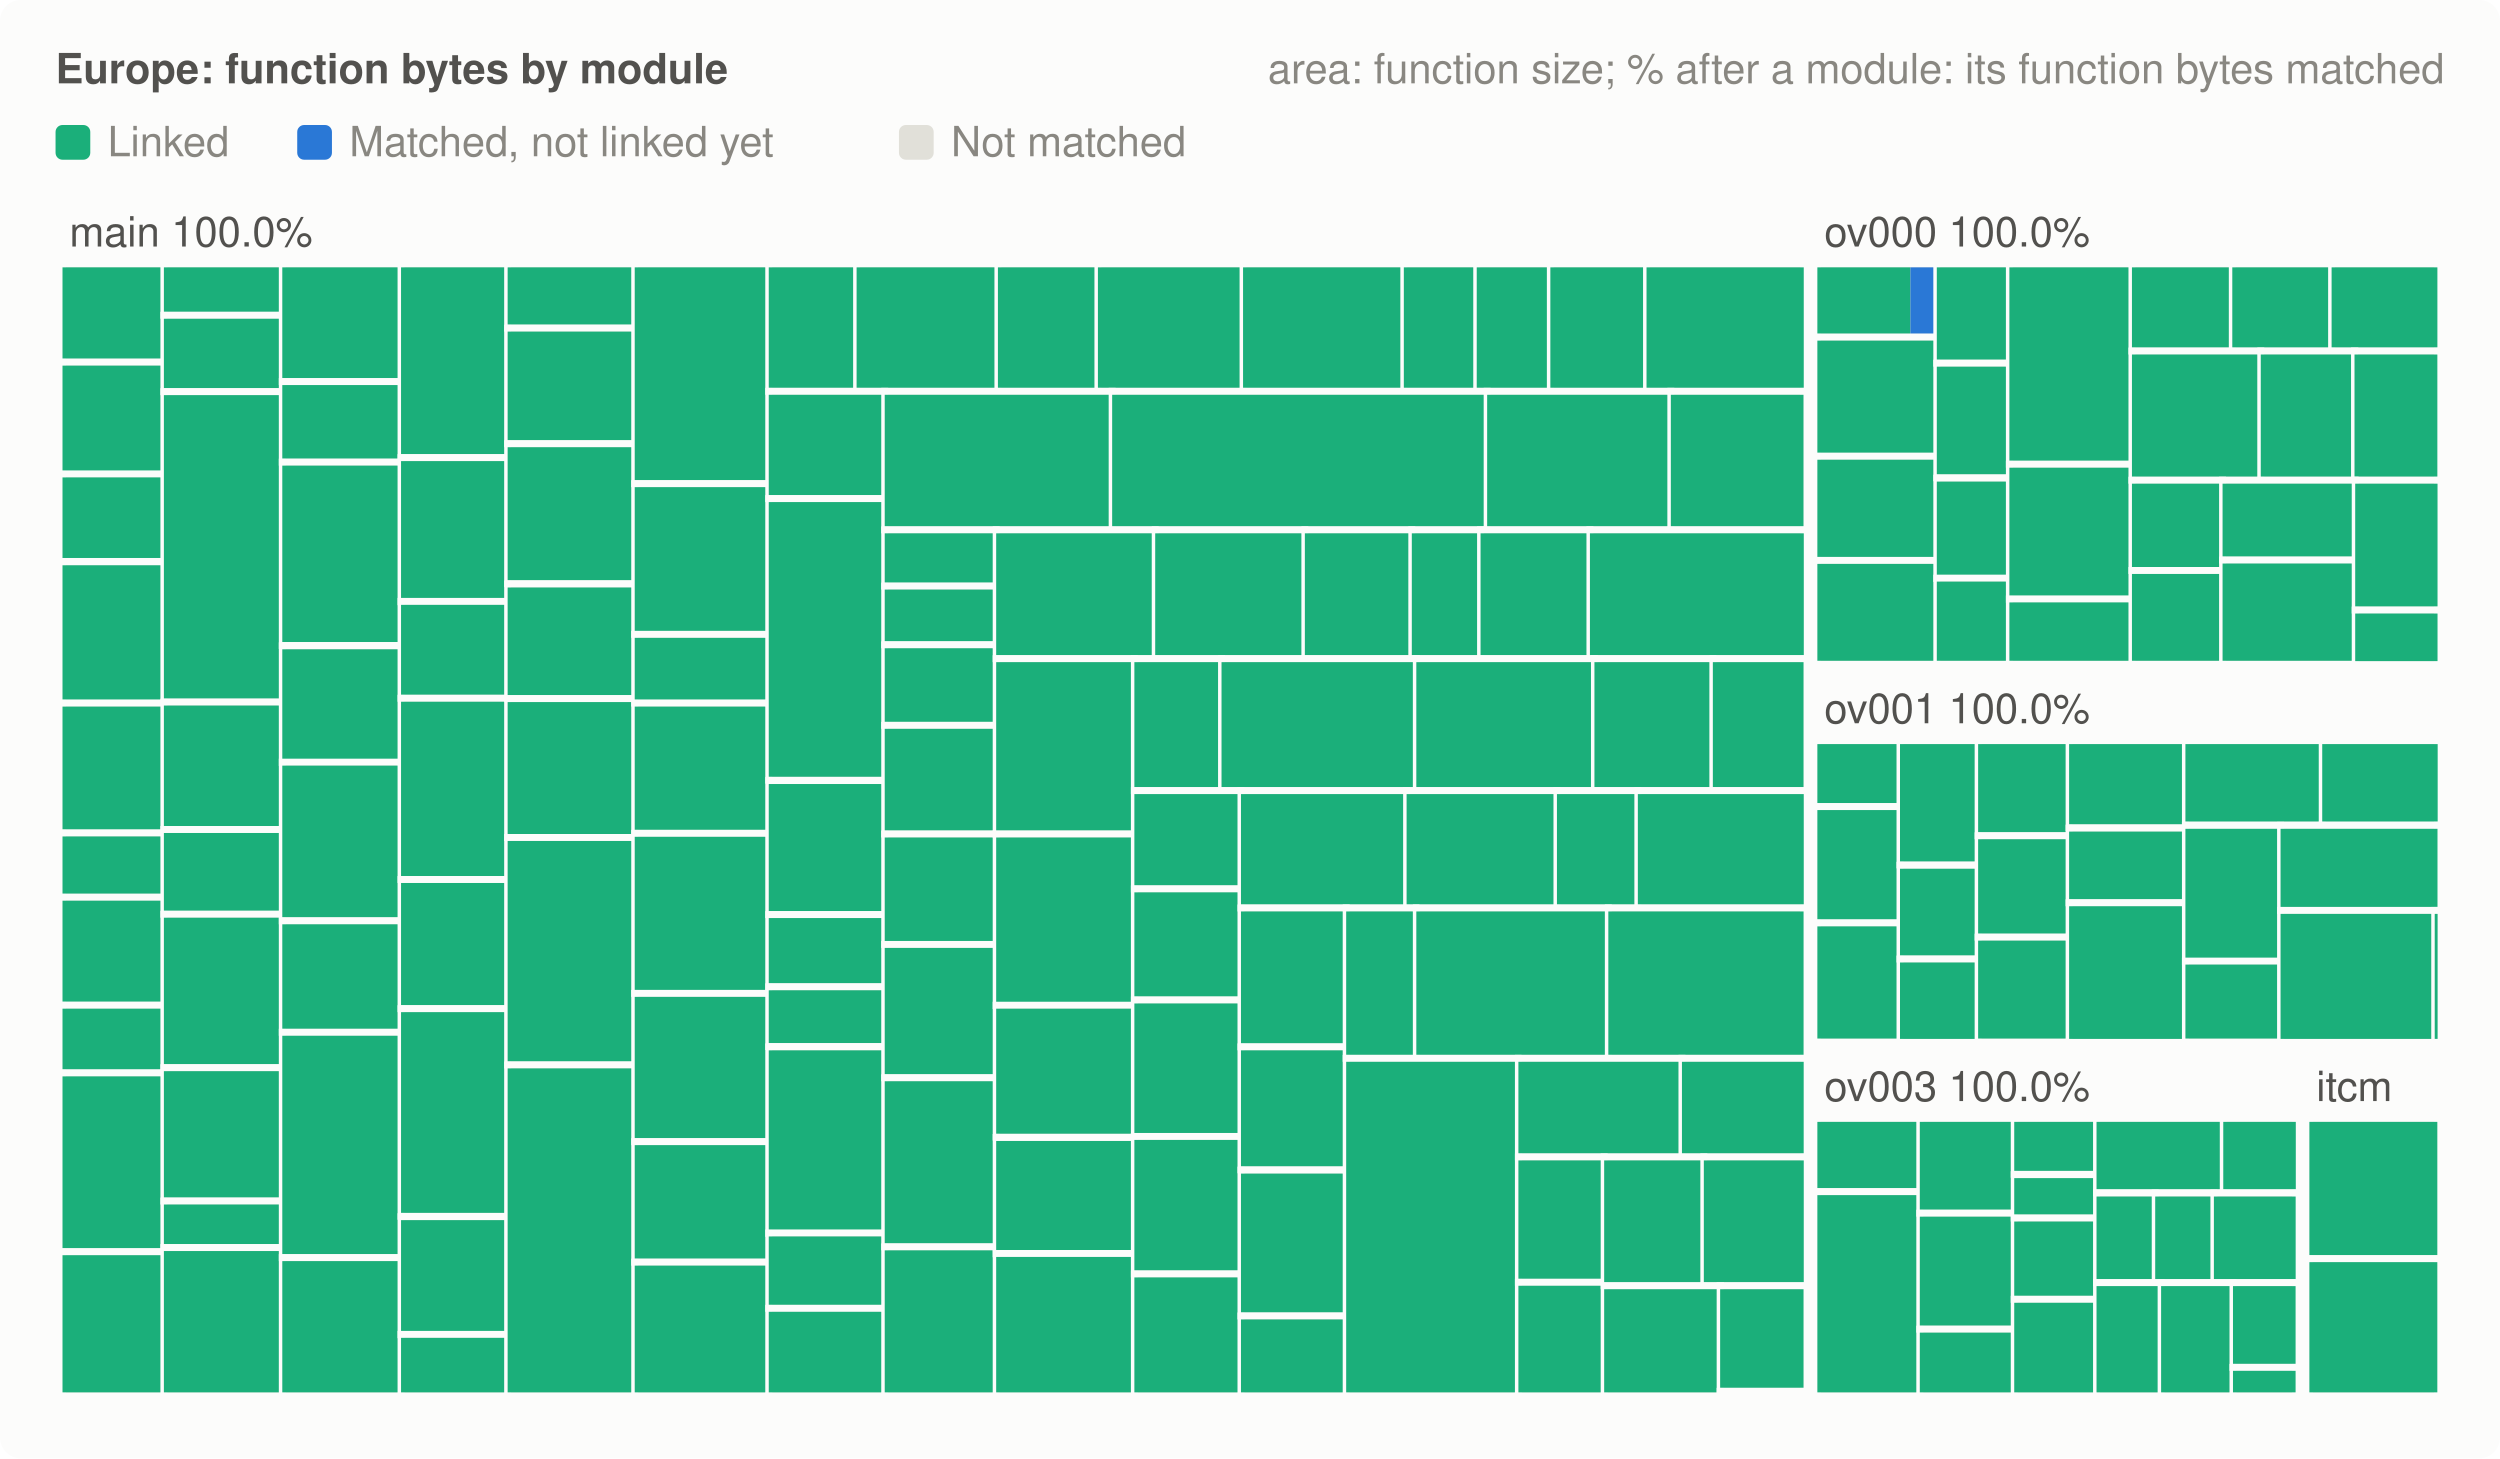
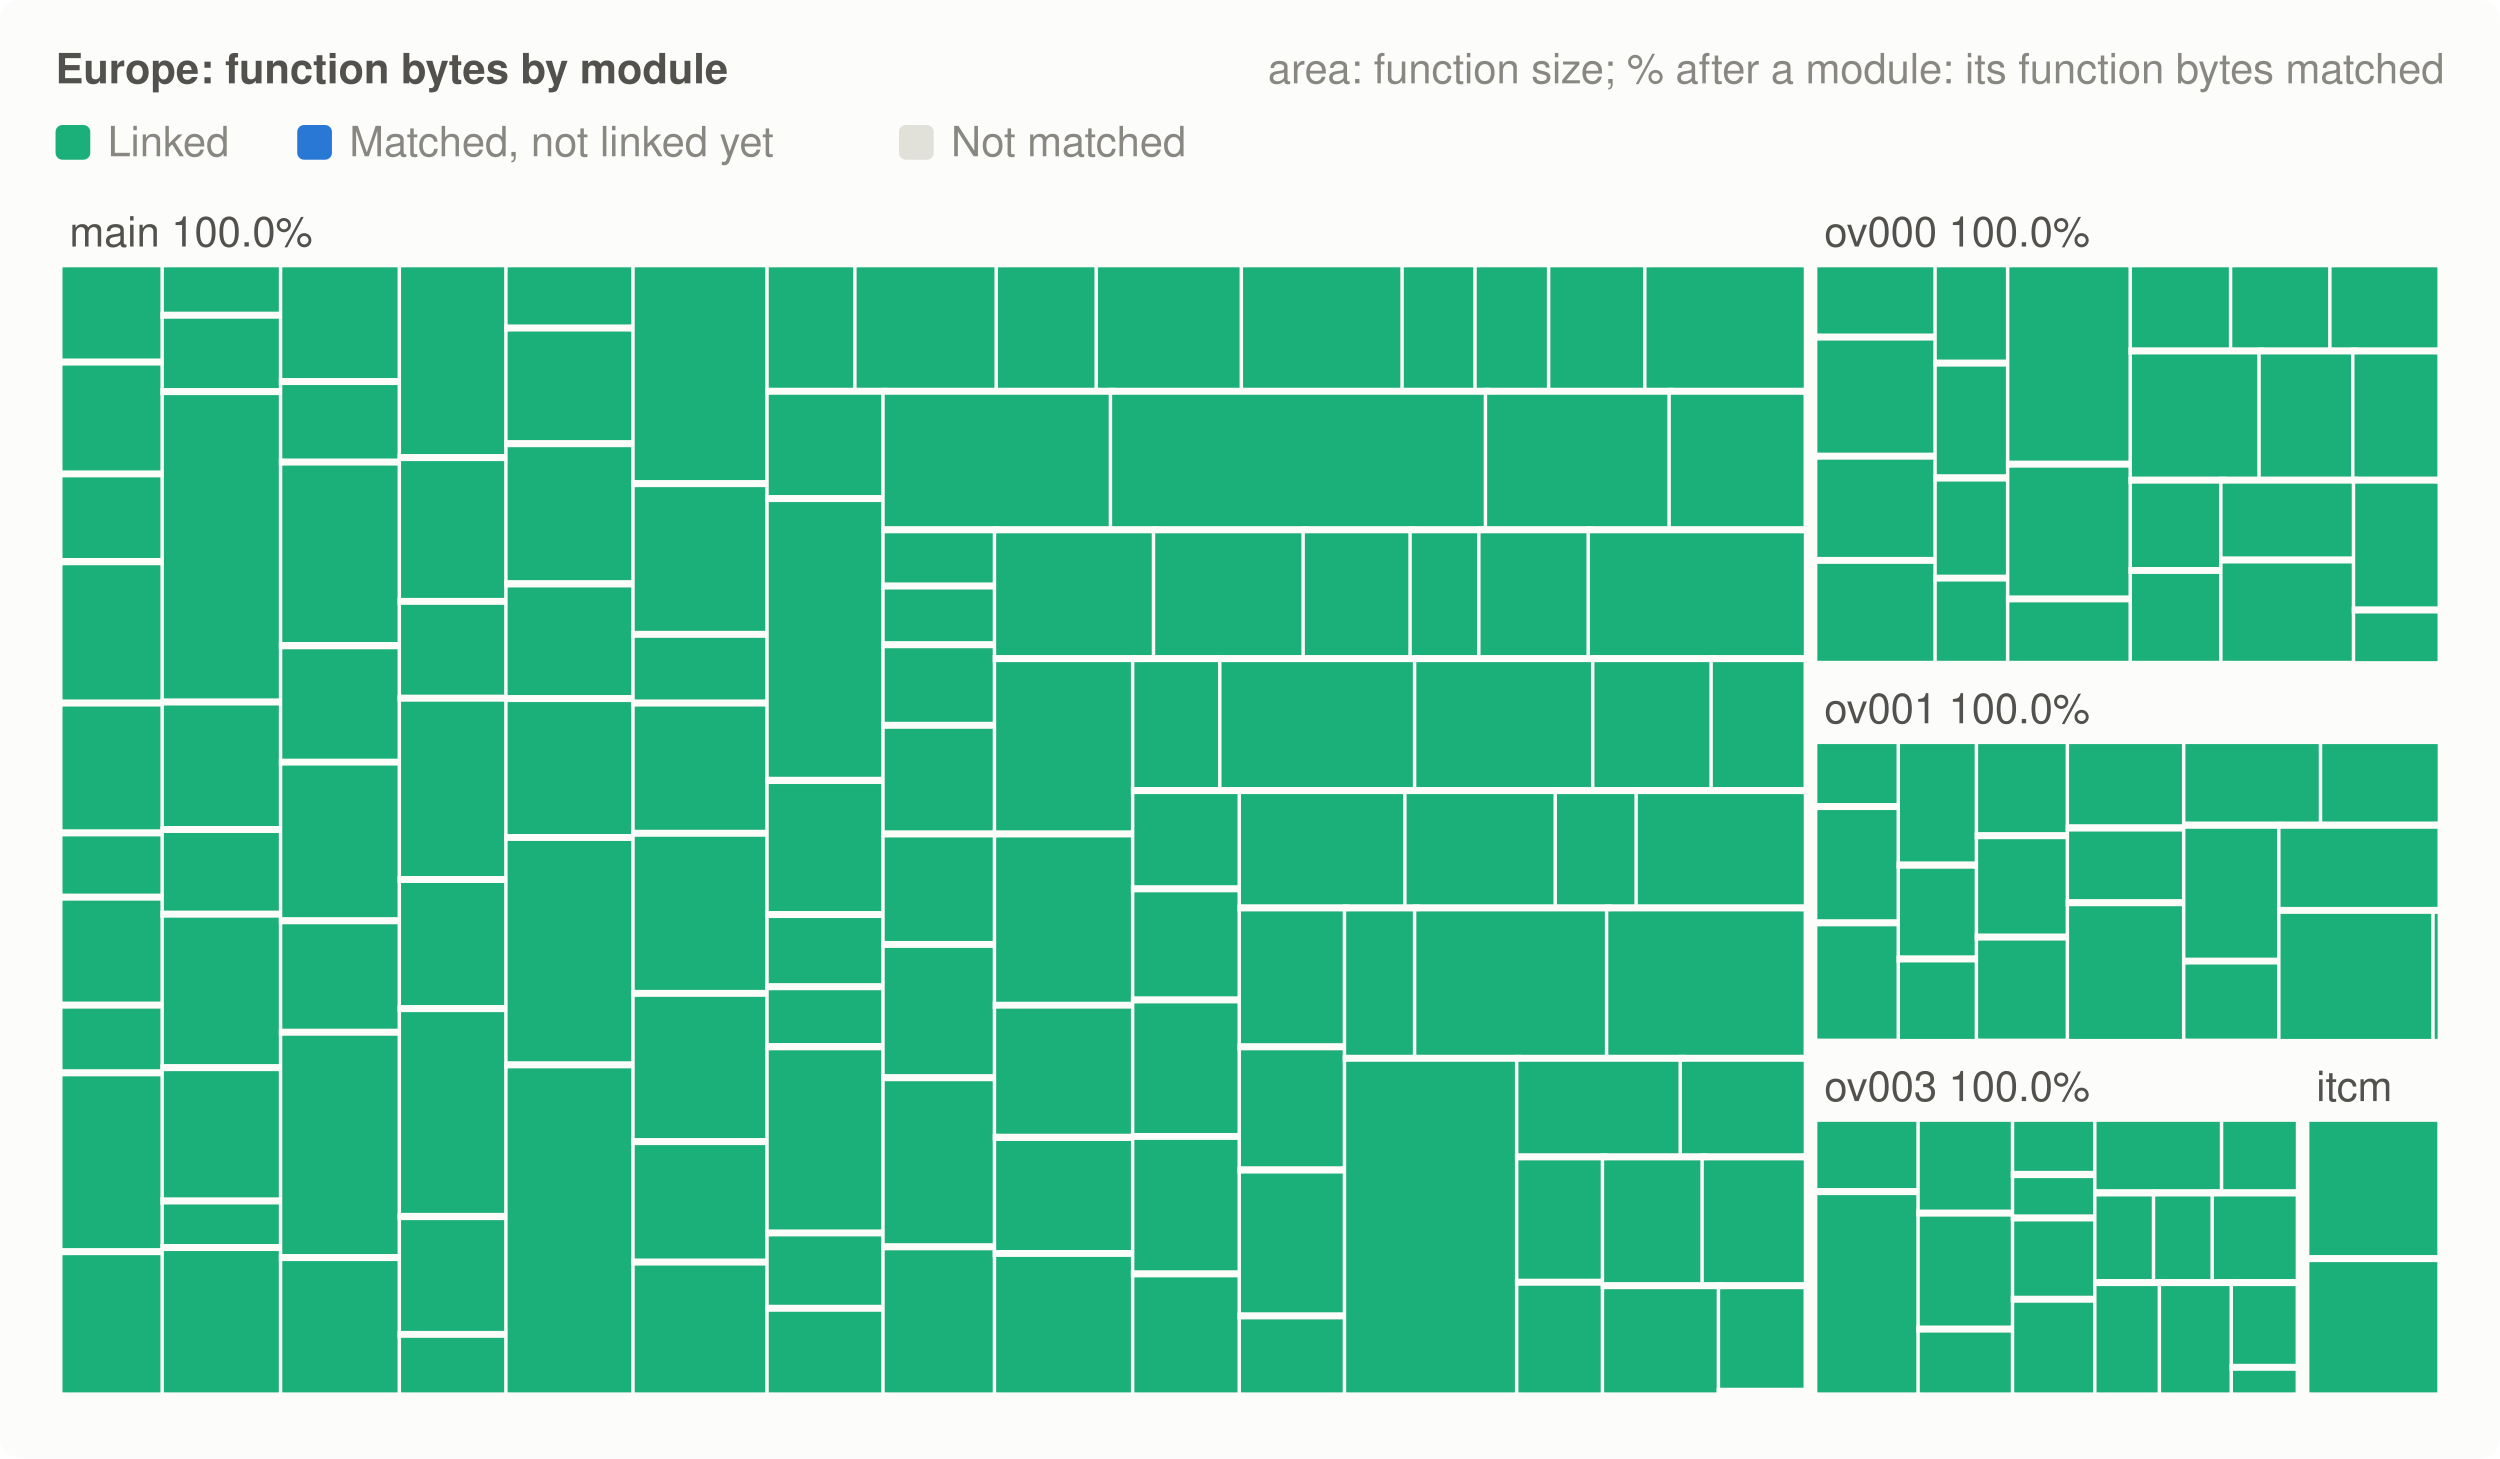
<svg xmlns="http://www.w3.org/2000/svg" viewBox="0 0 720 420" width="720" height="420" role="img" aria-label="Matched and linked code by module (Europe)">
  <style>.bg{fill:#fcfcfb}.lbl{fill:#52514e}.muted{fill:#898781}.todo{fill:#e1e0d9}.gap{stroke:#fcfcfb}.matched{fill:#2a78d6}.linked{fill:#1baf7a}@media (prefers-color-scheme: dark){.bg{fill:#1a1a19}.lbl{fill:#c3c2b7}.muted{fill:#898781}.todo{fill:#2c2c2a}.gap{stroke:#1a1a19}.matched{fill:#3987e5}.linked{fill:#199e70}}text{font:12px -apple-system,BlinkMacSystemFont,'Segoe UI',Helvetica,Arial,sans-serif}.head{font-weight:600}</style>
  <rect class="bg" width="720" height="420" rx="6" />
  <text class="lbl head" x="16" y="24">Europe: function bytes by module</text>
  <text class="muted" x="704" y="24" text-anchor="end">area: function size; % after a module: its function bytes matched</text>
  <rect class="linked" x="16" y="36" width="10" height="10" rx="2" />
  <text class="muted" x="31" y="45">Linked</text>
  <rect class="matched" x="85.6" y="36" width="10" height="10" rx="2" />
  <text class="muted" x="100.6" y="45">Matched, not linked yet</text>
  <rect class="todo" x="258.9" y="36" width="10" height="10" rx="2" />
  <text class="muted" x="273.9" y="45">Not matched</text>
  <rect class="todo gap" x="18.0" y="76.0" width="29.2" height="28.3" stroke-width="2" />
  <rect class="linked" x="18.0" y="77.0" width="28.84" height="26.3" />
+   <rect class="matched" x="46.8" y="77.0" width="0.32" height="26.3" />
  <rect class="todo gap" x="18.0" y="104.3" width="29.2" height="32.3" stroke-width="2" />
  <rect class="linked" x="18.0" y="105.3" width="29.16" height="30.3" />
  <rect class="todo gap" x="18.0" y="136.5" width="29.2" height="25.2" stroke-width="2" />
  <rect class="linked" x="18.0" y="137.5" width="29.16" height="23.2" />
  <rect class="todo gap" x="18.0" y="161.8" width="29.2" height="40.7" stroke-width="2" />
  <rect class="linked" x="18.0" y="162.8" width="29.16" height="38.7" />
  <rect class="todo gap" x="18.0" y="202.5" width="29.2" height="37.4" stroke-width="2" />
  <rect class="linked" x="18.0" y="203.5" width="29.16" height="35.4" />
  <rect class="todo gap" x="18.0" y="239.9" width="29.2" height="18.5" stroke-width="2" />
  <rect class="linked" x="18.0" y="240.9" width="29.16" height="16.5" />
  <rect class="todo gap" x="18.0" y="258.4" width="29.2" height="31.1" stroke-width="2" />
  <rect class="linked" x="18.0" y="259.4" width="29.16" height="29.1" />
  <rect class="todo gap" x="18.0" y="289.5" width="29.2" height="19.5" stroke-width="2" />
  <rect class="linked" x="18.0" y="290.5" width="29.16" height="17.5" />
  <rect class="todo gap" x="18.0" y="309.0" width="29.2" height="51.5" stroke-width="2" />
  <rect class="linked" x="18.0" y="310.0" width="29.16" height="49.5" />
  <rect class="todo gap" x="18.0" y="360.5" width="29.2" height="41.5" stroke-width="2" />
  <rect class="linked" x="18.0" y="361.5" width="29.16" height="39.5" />
  <rect class="todo gap" x="47.2" y="76.0" width="34.1" height="14.8" stroke-width="2" />
  <rect class="linked" x="47.2" y="77.0" width="34.13" height="12.8" />
  <rect class="todo gap" x="47.2" y="90.8" width="34.1" height="22.0" stroke-width="2" />
  <rect class="linked" x="47.2" y="91.8" width="34.13" height="20.0" />
  <rect class="todo gap" x="47.2" y="112.8" width="34.1" height="89.4" stroke-width="2" />
  <rect class="linked" x="47.2" y="113.8" width="34.13" height="87.4" />
  <rect class="todo gap" x="47.2" y="202.2" width="34.1" height="36.7" stroke-width="2" />
  <rect class="linked" x="47.2" y="203.2" width="34.13" height="34.7" />
  <rect class="todo gap" x="47.2" y="238.9" width="34.1" height="24.4" stroke-width="2" />
  <rect class="linked" x="47.2" y="239.9" width="34.13" height="22.4" />
  <rect class="todo gap" x="47.2" y="263.3" width="34.1" height="44.2" stroke-width="2" />
  <rect class="linked" x="47.2" y="264.3" width="34.13" height="42.2" />
  <rect class="todo gap" x="47.2" y="307.5" width="34.1" height="38.4" stroke-width="2" />
  <rect class="linked" x="47.2" y="308.5" width="34.13" height="36.4" />
  <rect class="todo gap" x="47.2" y="345.9" width="34.1" height="13.4" stroke-width="2" />
  <rect class="linked" x="47.2" y="346.9" width="34.13" height="11.4" />
  <rect class="todo gap" x="47.2" y="359.3" width="34.1" height="42.7" stroke-width="2" />
  <rect class="linked" x="47.2" y="360.3" width="34.13" height="40.7" />
  <rect class="todo gap" x="81.3" y="76.0" width="34.2" height="33.9" stroke-width="2" />
  <rect class="linked" x="81.3" y="77.0" width="34.21" height="31.9" />
  <rect class="todo gap" x="81.3" y="109.9" width="34.2" height="23.2" stroke-width="2" />
  <rect class="linked" x="81.3" y="110.9" width="34.21" height="21.2" />
  <rect class="todo gap" x="81.3" y="133.1" width="34.2" height="52.8" stroke-width="2" />
  <rect class="linked" x="81.3" y="134.1" width="34.21" height="50.8" />
  <rect class="todo gap" x="81.3" y="186.0" width="34.2" height="33.6" stroke-width="2" />
  <rect class="linked" x="81.3" y="187.0" width="34.21" height="31.6" />
  <rect class="todo gap" x="81.3" y="219.5" width="34.2" height="45.7" stroke-width="2" />
  <rect class="linked" x="81.3" y="220.5" width="34.21" height="43.7" />
  <rect class="todo gap" x="81.3" y="265.2" width="34.2" height="32.1" stroke-width="2" />
  <rect class="linked" x="81.3" y="266.2" width="34.21" height="30.1" />
  <rect class="todo gap" x="81.3" y="297.3" width="34.2" height="64.9" stroke-width="2" />
  <rect class="linked" x="81.3" y="298.3" width="34.21" height="62.9" />
  <rect class="todo gap" x="81.3" y="362.2" width="34.2" height="39.8" stroke-width="2" />
  <rect class="linked" x="81.3" y="363.2" width="34.21" height="37.8" />
  <rect class="todo gap" x="115.5" y="76.0" width="30.7" height="55.8" stroke-width="2" />
  <rect class="linked" x="115.5" y="77.0" width="30.70" height="53.8" />
  <rect class="todo gap" x="115.5" y="131.8" width="30.7" height="41.5" stroke-width="2" />
  <rect class="linked" x="115.5" y="132.8" width="30.70" height="39.5" />
  <rect class="todo gap" x="115.5" y="173.2" width="30.7" height="27.9" stroke-width="2" />
  <rect class="linked" x="115.5" y="174.2" width="30.70" height="25.9" />
  <rect class="todo gap" x="115.5" y="201.1" width="30.7" height="52.2" stroke-width="2" />
  <rect class="linked" x="115.5" y="202.1" width="30.70" height="50.2" />
  <rect class="todo gap" x="115.5" y="253.3" width="30.7" height="37.2" stroke-width="2" />
  <rect class="linked" x="115.5" y="254.3" width="30.70" height="35.2" />
  <rect class="todo gap" x="115.5" y="290.5" width="30.7" height="59.8" stroke-width="2" />
  <rect class="linked" x="115.5" y="291.5" width="30.70" height="57.8" />
  <rect class="todo gap" x="115.5" y="350.4" width="30.7" height="34.0" stroke-width="2" />
  <rect class="linked" x="115.5" y="351.4" width="30.70" height="32.0" />
  <rect class="todo gap" x="115.5" y="384.3" width="30.7" height="17.7" stroke-width="2" />
  <rect class="linked" x="115.5" y="385.3" width="30.70" height="15.7" />
  <rect class="todo gap" x="146.2" y="76.0" width="36.6" height="18.5" stroke-width="2" />
  <rect class="linked" x="146.2" y="77.0" width="36.61" height="16.5" />
  <rect class="todo gap" x="146.2" y="94.5" width="36.6" height="33.3" stroke-width="2" />
  <rect class="linked" x="146.2" y="95.5" width="36.61" height="31.3" />
  <rect class="todo gap" x="146.2" y="127.8" width="36.6" height="40.3" stroke-width="2" />
  <rect class="linked" x="146.2" y="128.8" width="36.61" height="38.3" />
  <rect class="todo gap" x="146.2" y="168.2" width="36.6" height="33.0" stroke-width="2" />
  <rect class="linked" x="146.2" y="169.2" width="36.61" height="31.0" />
  <rect class="todo gap" x="146.2" y="201.2" width="36.6" height="40.0" stroke-width="2" />
  <rect class="linked" x="146.2" y="202.2" width="36.61" height="38.0" />
  <rect class="todo gap" x="146.2" y="241.2" width="36.6" height="65.5" stroke-width="2" />
  <rect class="linked" x="146.2" y="242.2" width="36.61" height="63.5" />
  <rect class="todo gap" x="146.2" y="306.7" width="36.6" height="95.3" stroke-width="2" />
  <rect class="linked" x="146.2" y="307.7" width="36.61" height="93.3" />
  <rect class="todo gap" x="182.8" y="76.0" width="38.5" height="63.3" stroke-width="2" />
  <rect class="linked" x="182.8" y="77.0" width="38.55" height="61.3" />
  <rect class="todo gap" x="182.8" y="139.3" width="38.5" height="43.4" stroke-width="2" />
  <rect class="linked" x="182.8" y="140.3" width="38.55" height="41.4" />
  <rect class="todo gap" x="182.8" y="182.7" width="38.5" height="19.8" stroke-width="2" />
  <rect class="linked" x="182.8" y="183.7" width="38.55" height="17.8" />
  <rect class="todo gap" x="182.8" y="202.5" width="38.5" height="37.5" stroke-width="2" />
  <rect class="linked" x="182.8" y="203.5" width="38.55" height="35.5" />
  <rect class="todo gap" x="182.8" y="240.0" width="38.5" height="46.1" stroke-width="2" />
  <rect class="linked" x="182.8" y="241.0" width="38.55" height="44.1" />
  <rect class="todo gap" x="182.8" y="286.1" width="38.5" height="42.7" stroke-width="2" />
  <rect class="linked" x="182.8" y="287.1" width="38.55" height="40.7" />
  <rect class="todo gap" x="182.8" y="328.8" width="38.5" height="34.7" stroke-width="2" />
  <rect class="linked" x="182.8" y="329.8" width="38.55" height="32.7" />
  <rect class="todo gap" x="182.8" y="363.5" width="38.5" height="38.5" stroke-width="2" />
  <rect class="linked" x="182.8" y="364.5" width="38.55" height="36.5" />
  <rect class="todo gap" x="221.4" y="76.0" width="25.3" height="36.7" stroke-width="2" />
  <rect class="linked" x="221.4" y="77.0" width="25.30" height="34.7" />
  <rect class="todo gap" x="246.7" y="76.0" width="40.7" height="36.7" stroke-width="2" />
  <rect class="linked" x="246.7" y="77.0" width="40.72" height="34.7" />
  <rect class="todo gap" x="287.4" y="76.0" width="28.9" height="36.7" stroke-width="2" />
  <rect class="linked" x="287.4" y="77.0" width="28.86" height="34.7" />
  <rect class="todo gap" x="316.2" y="76.0" width="41.8" height="36.7" stroke-width="2" />
  <rect class="linked" x="316.2" y="77.0" width="41.75" height="34.7" />
  <rect class="todo gap" x="358.0" y="76.0" width="46.3" height="36.7" stroke-width="2" />
  <rect class="linked" x="358.0" y="77.0" width="46.28" height="34.7" />
  <rect class="todo gap" x="404.3" y="76.0" width="21.0" height="36.7" stroke-width="2" />
  <rect class="linked" x="404.3" y="77.0" width="21.00" height="34.7" />
  <rect class="todo gap" x="425.3" y="76.0" width="21.2" height="36.7" stroke-width="2" />
  <rect class="linked" x="425.3" y="77.0" width="21.19" height="34.7" />
  <rect class="todo gap" x="446.5" y="76.0" width="27.7" height="36.7" stroke-width="2" />
  <rect class="linked" x="446.5" y="77.0" width="27.69" height="34.7" />
  <rect class="todo gap" x="474.2" y="76.0" width="45.3" height="36.7" stroke-width="2" />
  <rect class="linked" x="474.2" y="77.0" width="45.28" height="34.7" />
  <rect class="todo gap" x="221.4" y="112.7" width="33.4" height="30.9" stroke-width="2" />
  <rect class="linked" x="221.4" y="113.7" width="33.43" height="28.9" />
  <rect class="todo gap" x="221.4" y="143.6" width="33.4" height="81.1" stroke-width="2" />
  <rect class="linked" x="221.4" y="144.6" width="33.43" height="79.1" />
  <rect class="todo gap" x="221.4" y="224.8" width="33.4" height="38.6" stroke-width="2" />
  <rect class="linked" x="221.4" y="225.8" width="33.43" height="36.6" />
  <rect class="todo gap" x="221.4" y="263.4" width="33.4" height="20.8" stroke-width="2" />
  <rect class="linked" x="221.4" y="264.4" width="33.43" height="18.8" />
  <rect class="todo gap" x="221.4" y="284.2" width="33.4" height="17.2" stroke-width="2" />
  <rect class="linked" x="221.4" y="285.2" width="33.43" height="15.2" />
  <rect class="todo gap" x="221.4" y="301.5" width="33.4" height="53.7" stroke-width="2" />
  <rect class="linked" x="221.4" y="302.5" width="33.43" height="51.7" />
  <rect class="todo gap" x="221.4" y="355.1" width="33.4" height="21.7" stroke-width="2" />
  <rect class="linked" x="221.4" y="356.1" width="33.43" height="19.7" />
  <rect class="todo gap" x="221.4" y="376.8" width="33.4" height="25.2" stroke-width="2" />
  <rect class="linked" x="221.4" y="377.8" width="33.43" height="23.2" />
  <rect class="todo gap" x="254.8" y="112.7" width="65.5" height="39.9" stroke-width="2" />
  <rect class="linked" x="254.8" y="113.7" width="65.50" height="37.9" />
  <rect class="todo gap" x="320.3" y="112.7" width="108.0" height="39.9" stroke-width="2" />
  <rect class="linked" x="320.3" y="113.7" width="108.01" height="37.9" />
  <rect class="todo gap" x="428.3" y="112.7" width="52.9" height="39.9" stroke-width="2" />
  <rect class="linked" x="428.3" y="113.7" width="52.93" height="37.9" />
  <rect class="todo gap" x="481.2" y="112.7" width="38.2" height="39.9" stroke-width="2" />
  <rect class="linked" x="481.2" y="113.7" width="38.21" height="37.9" />
  <rect class="todo gap" x="254.8" y="152.6" width="32.1" height="16.2" stroke-width="2" />
  <rect class="linked" x="254.8" y="153.6" width="32.14" height="14.2" />
  <rect class="todo gap" x="254.8" y="168.8" width="32.1" height="16.9" stroke-width="2" />
  <rect class="linked" x="254.8" y="169.8" width="32.14" height="14.9" />
  <rect class="todo gap" x="254.8" y="185.7" width="32.1" height="23.2" stroke-width="2" />
  <rect class="linked" x="254.8" y="186.7" width="32.14" height="21.2" />
  <rect class="todo gap" x="254.8" y="208.9" width="32.1" height="31.3" stroke-width="2" />
  <rect class="linked" x="254.8" y="209.9" width="32.14" height="29.3" />
  <rect class="todo gap" x="254.8" y="240.2" width="32.1" height="31.8" stroke-width="2" />
  <rect class="linked" x="254.8" y="241.2" width="32.14" height="29.8" />
  <rect class="todo gap" x="254.8" y="272.0" width="32.1" height="38.4" stroke-width="2" />
  <rect class="linked" x="254.8" y="273.0" width="32.14" height="36.4" />
  <rect class="todo gap" x="254.8" y="310.4" width="32.1" height="48.7" stroke-width="2" />
  <rect class="linked" x="254.8" y="311.4" width="32.14" height="46.7" />
  <rect class="todo gap" x="254.8" y="359.1" width="32.1" height="42.9" stroke-width="2" />
  <rect class="linked" x="254.8" y="360.1" width="32.14" height="40.9" />
  <rect class="todo gap" x="286.9" y="152.6" width="45.8" height="37.1" stroke-width="2" />
  <rect class="linked" x="286.9" y="153.6" width="45.77" height="35.1" />
  <rect class="todo gap" x="332.7" y="152.6" width="43.1" height="37.1" stroke-width="2" />
  <rect class="linked" x="332.7" y="153.6" width="43.08" height="35.1" />
  <rect class="todo gap" x="375.8" y="152.6" width="30.8" height="37.1" stroke-width="2" />
  <rect class="linked" x="375.8" y="153.6" width="30.79" height="35.1" />
  <rect class="todo gap" x="406.6" y="152.6" width="19.8" height="37.1" stroke-width="2" />
  <rect class="linked" x="406.6" y="153.6" width="19.83" height="35.1" />
  <rect class="todo gap" x="426.4" y="152.6" width="31.5" height="37.1" stroke-width="2" />
  <rect class="linked" x="426.4" y="153.6" width="31.46" height="35.1" />
  <rect class="todo gap" x="457.9" y="152.6" width="61.6" height="37.1" stroke-width="2" />
  <rect class="linked" x="457.9" y="153.6" width="61.59" height="35.1" />
  <rect class="todo gap" x="286.9" y="189.7" width="39.8" height="50.5" stroke-width="2" />
  <rect class="linked" x="286.9" y="190.7" width="39.82" height="48.5" />
  <rect class="todo gap" x="286.9" y="240.2" width="39.8" height="49.4" stroke-width="2" />
  <rect class="linked" x="286.9" y="241.2" width="39.82" height="47.4" />
  <rect class="todo gap" x="286.9" y="289.5" width="39.8" height="38.0" stroke-width="2" />
  <rect class="linked" x="286.9" y="290.5" width="39.82" height="36.0" />
  <rect class="todo gap" x="286.9" y="327.6" width="39.8" height="33.5" stroke-width="2" />
  <rect class="linked" x="286.9" y="328.6" width="39.82" height="31.5" />
  <rect class="todo gap" x="286.9" y="361.0" width="39.8" height="41.0" stroke-width="2" />
  <rect class="linked" x="286.9" y="362.0" width="39.82" height="39.0" />
  <rect class="todo gap" x="326.7" y="189.7" width="25.1" height="38.0" stroke-width="2" />
  <rect class="linked" x="326.7" y="190.7" width="25.08" height="36.0" />
  <rect class="todo gap" x="351.8" y="189.7" width="56.1" height="38.0" stroke-width="2" />
  <rect class="linked" x="351.8" y="190.7" width="56.08" height="36.0" />
  <rect class="todo gap" x="407.9" y="189.7" width="51.3" height="38.0" stroke-width="2" />
  <rect class="linked" x="407.9" y="190.7" width="51.33" height="36.0" />
  <rect class="todo gap" x="459.2" y="189.7" width="34.1" height="38.0" stroke-width="2" />
  <rect class="linked" x="459.2" y="190.7" width="34.08" height="36.0" />
  <rect class="todo gap" x="493.3" y="189.7" width="26.1" height="38.0" stroke-width="2" />
  <rect class="linked" x="493.3" y="190.7" width="26.12" height="36.0" />
  <rect class="todo gap" x="326.7" y="227.7" width="30.7" height="28.3" stroke-width="2" />
  <rect class="linked" x="326.7" y="228.7" width="30.68" height="26.3" />
  <rect class="todo gap" x="326.7" y="256.0" width="30.7" height="32.0" stroke-width="2" />
  <rect class="linked" x="326.7" y="257.0" width="30.68" height="30.0" />
  <rect class="todo gap" x="326.7" y="288.0" width="30.7" height="39.3" stroke-width="2" />
  <rect class="linked" x="326.7" y="289.0" width="30.68" height="37.3" />
  <rect class="todo gap" x="326.7" y="327.3" width="30.7" height="39.6" stroke-width="2" />
  <rect class="linked" x="326.7" y="328.3" width="30.68" height="37.6" />
  <rect class="todo gap" x="326.7" y="366.9" width="30.7" height="35.1" stroke-width="2" />
  <rect class="linked" x="326.7" y="367.9" width="30.68" height="33.1" />
  <rect class="todo gap" x="357.4" y="227.7" width="47.7" height="33.8" stroke-width="2" />
  <rect class="linked" x="357.4" y="228.7" width="47.65" height="31.8" />
  <rect class="todo gap" x="405.1" y="227.7" width="43.3" height="33.8" stroke-width="2" />
  <rect class="linked" x="405.1" y="228.7" width="43.31" height="31.8" />
  <rect class="todo gap" x="448.4" y="227.7" width="23.3" height="33.8" stroke-width="2" />
  <rect class="linked" x="448.4" y="228.7" width="23.27" height="31.8" />
  <rect class="todo gap" x="471.7" y="227.7" width="47.8" height="33.8" stroke-width="2" />
  <rect class="linked" x="471.7" y="228.7" width="47.78" height="31.8" />
  <rect class="todo gap" x="357.4" y="261.5" width="30.3" height="40.0" stroke-width="2" />
  <rect class="linked" x="357.4" y="262.5" width="30.31" height="38.0" />
  <rect class="todo gap" x="357.4" y="301.5" width="30.3" height="35.4" stroke-width="2" />
  <rect class="linked" x="357.4" y="302.5" width="30.31" height="33.4" />
  <rect class="todo gap" x="357.4" y="337.0" width="30.3" height="42.0" stroke-width="2" />
  <rect class="linked" x="357.4" y="338.0" width="30.31" height="40.0" />
  <rect class="todo gap" x="357.4" y="379.0" width="30.3" height="23.0" stroke-width="2" />
  <rect class="linked" x="357.4" y="380.0" width="30.31" height="21.0" />
  <rect class="todo gap" x="387.7" y="261.5" width="20.1" height="43.3" stroke-width="2" />
  <rect class="linked" x="387.7" y="262.5" width="20.14" height="41.3" />
  <rect class="todo gap" x="407.9" y="261.5" width="55.3" height="43.3" stroke-width="2" />
  <rect class="linked" x="407.9" y="262.5" width="55.33" height="41.3" />
  <rect class="todo gap" x="463.2" y="261.5" width="56.2" height="43.3" stroke-width="2" />
  <rect class="linked" x="463.2" y="262.5" width="56.23" height="41.3" />
  <rect class="todo gap" x="387.7" y="304.8" width="49.5" height="97.2" stroke-width="2" />
  <rect class="linked" x="387.7" y="305.8" width="49.53" height="95.2" />
  <rect class="todo gap" x="437.3" y="304.8" width="47.1" height="28.4" stroke-width="2" />
  <rect class="linked" x="437.3" y="305.8" width="47.11" height="26.4" />
  <rect class="todo gap" x="484.4" y="304.8" width="35.1" height="28.4" stroke-width="2" />
  <rect class="linked" x="484.4" y="305.8" width="35.06" height="26.4" />
  <rect class="todo gap" x="437.3" y="333.2" width="24.7" height="36.1" stroke-width="2" />
  <rect class="linked" x="437.3" y="334.2" width="24.69" height="34.1" />
  <rect class="todo gap" x="437.3" y="369.3" width="24.7" height="32.7" stroke-width="2" />
  <rect class="linked" x="437.3" y="370.3" width="24.69" height="30.7" />
  <rect class="todo gap" x="462.0" y="333.2" width="28.7" height="37.1" stroke-width="2" />
  <rect class="linked" x="462.0" y="334.2" width="28.71" height="35.1" />
  <rect class="todo gap" x="490.7" y="333.2" width="28.8" height="37.1" stroke-width="2" />
  <rect class="linked" x="490.7" y="334.2" width="28.78" height="35.1" />
  <rect class="todo gap" x="462.0" y="370.3" width="33.5" height="31.7" stroke-width="2" />
  <rect class="linked" x="462.0" y="371.3" width="33.46" height="29.7" />
  <rect class="todo gap" x="495.4" y="370.3" width="24.0" height="30.4" stroke-width="2" />
  <rect class="linked" x="495.4" y="371.3" width="24.02" height="28.4" />
  <rect class="todo gap" x="495.4" y="400.7" width="24.0" height="1.3" stroke-width="2" />
  <rect class="linked" x="495.4" y="401.7" width="24.02" height="0.0" />
  <text class="lbl" x="20.0" y="71.0">main 100.0%</text>
  <rect class="todo gap" x="523.4" y="76.0" width="34.4" height="21.1" stroke-width="2" />
-   <rect class="linked" x="523.4" y="77.0" width="26.79" height="19.1" />
-   <rect class="matched" x="550.2" y="77.0" width="7.33" height="19.1" />
+   <rect class="linked" x="523.4" y="77.0" width="34.39" height="19.1" />
  <rect class="todo gap" x="523.4" y="97.1" width="34.4" height="34.3" stroke-width="2" />
  <rect class="linked" x="523.4" y="98.1" width="34.39" height="32.3" />
  <rect class="todo gap" x="523.4" y="131.4" width="34.4" height="30.0" stroke-width="2" />
  <rect class="linked" x="523.4" y="132.4" width="34.39" height="28.0" />
  <rect class="todo gap" x="523.4" y="161.4" width="34.4" height="29.9" stroke-width="2" />
  <rect class="linked" x="523.4" y="162.4" width="34.39" height="27.9" />
  <rect class="todo gap" x="557.8" y="76.0" width="20.8" height="28.6" stroke-width="2" />
  <rect class="linked" x="557.8" y="77.0" width="20.82" height="26.6" />
  <rect class="todo gap" x="557.8" y="104.6" width="20.8" height="33.0" stroke-width="2" />
  <rect class="linked" x="557.8" y="105.6" width="20.82" height="31.0" />
  <rect class="todo gap" x="557.8" y="137.7" width="20.8" height="28.9" stroke-width="2" />
  <rect class="linked" x="557.8" y="138.7" width="20.82" height="26.9" />
  <rect class="todo gap" x="557.8" y="166.5" width="20.8" height="24.8" stroke-width="2" />
  <rect class="linked" x="557.8" y="167.5" width="20.82" height="22.8" />
  <rect class="todo gap" x="578.7" y="76.0" width="35.3" height="57.7" stroke-width="2" />
  <rect class="linked" x="578.7" y="77.0" width="35.33" height="55.7" />
  <rect class="todo gap" x="578.7" y="133.7" width="35.3" height="38.9" stroke-width="2" />
  <rect class="linked" x="578.7" y="134.7" width="35.33" height="36.9" />
  <rect class="todo gap" x="578.7" y="172.5" width="35.3" height="18.8" stroke-width="2" />
  <rect class="linked" x="578.7" y="173.5" width="35.33" height="16.8" />
  <rect class="todo gap" x="614.0" y="76.0" width="28.9" height="25.1" stroke-width="2" />
  <rect class="linked" x="614.0" y="77.0" width="28.88" height="23.1" />
  <rect class="todo gap" x="642.9" y="76.0" width="28.7" height="25.1" stroke-width="2" />
  <rect class="linked" x="642.9" y="77.0" width="28.66" height="23.1" />
  <rect class="todo gap" x="671.5" y="76.0" width="30.5" height="25.1" stroke-width="2" />
  <rect class="linked" x="671.5" y="77.0" width="30.47" height="23.1" />
  <rect class="todo gap" x="614.0" y="101.1" width="37.1" height="37.2" stroke-width="2" />
  <rect class="linked" x="614.0" y="102.1" width="37.08" height="35.2" />
  <rect class="todo gap" x="651.1" y="101.1" width="27.1" height="37.2" stroke-width="2" />
  <rect class="linked" x="651.1" y="102.1" width="27.07" height="35.2" />
  <rect class="todo gap" x="678.1" y="101.1" width="23.9" height="37.2" stroke-width="2" />
  <rect class="linked" x="678.1" y="102.1" width="23.86" height="35.2" />
  <rect class="todo gap" x="614.0" y="138.3" width="26.1" height="26.0" stroke-width="2" />
  <rect class="linked" x="614.0" y="139.3" width="26.12" height="24.0" />
  <rect class="todo gap" x="614.0" y="164.3" width="26.1" height="27.0" stroke-width="2" />
  <rect class="linked" x="614.0" y="165.3" width="26.12" height="25.0" />
  <rect class="todo gap" x="640.1" y="138.3" width="38.2" height="23.0" stroke-width="2" />
  <rect class="linked" x="640.1" y="139.3" width="38.17" height="21.0" />
  <rect class="todo gap" x="640.1" y="161.3" width="38.2" height="30.0" stroke-width="2" />
  <rect class="linked" x="640.1" y="162.3" width="38.17" height="28.0" />
  <rect class="todo gap" x="678.3" y="138.3" width="23.7" height="37.4" stroke-width="2" />
  <rect class="linked" x="678.3" y="139.3" width="23.71" height="35.4" />
  <rect class="todo gap" x="678.3" y="175.7" width="23.7" height="15.7" stroke-width="2" />
  <rect class="linked" x="678.3" y="176.7" width="23.71" height="13.7" />
  <text class="lbl" x="525.4" y="71.0">ov000 100.0%</text>
  <rect class="todo gap" x="523.4" y="213.3" width="23.8" height="19.0" stroke-width="2" />
  <rect class="linked" x="523.4" y="214.3" width="23.79" height="17.0" />
  <rect class="todo gap" x="523.4" y="232.3" width="23.8" height="33.5" stroke-width="2" />
  <rect class="linked" x="523.4" y="233.3" width="23.79" height="31.5" />
  <rect class="todo gap" x="523.4" y="265.8" width="23.8" height="34.3" stroke-width="2" />
  <rect class="linked" x="523.4" y="266.8" width="23.79" height="32.3" />
  <rect class="todo gap" x="547.2" y="213.3" width="22.5" height="35.8" stroke-width="2" />
  <rect class="linked" x="547.2" y="214.3" width="22.51" height="33.8" />
  <rect class="todo gap" x="547.2" y="249.2" width="22.5" height="27.0" stroke-width="2" />
  <rect class="linked" x="547.2" y="250.2" width="22.51" height="25.0" />
  <rect class="todo gap" x="547.2" y="276.2" width="22.5" height="24.0" stroke-width="2" />
  <rect class="linked" x="547.2" y="277.2" width="22.51" height="22.0" />
  <rect class="todo gap" x="569.7" y="213.3" width="26.1" height="27.4" stroke-width="2" />
  <rect class="linked" x="569.7" y="214.3" width="26.12" height="25.4" />
  <rect class="todo gap" x="569.7" y="240.7" width="26.1" height="29.2" stroke-width="2" />
  <rect class="linked" x="569.7" y="241.7" width="26.12" height="27.2" />
  <rect class="todo gap" x="569.7" y="269.9" width="26.1" height="30.2" stroke-width="2" />
  <rect class="linked" x="569.7" y="270.9" width="26.12" height="28.2" />
  <rect class="todo gap" x="595.9" y="213.3" width="33.6" height="25.1" stroke-width="2" />
  <rect class="linked" x="595.9" y="214.3" width="33.57" height="23.1" />
  <rect class="todo gap" x="595.9" y="238.5" width="33.6" height="21.5" stroke-width="2" />
  <rect class="linked" x="595.9" y="239.5" width="33.57" height="19.5" />
  <rect class="todo gap" x="595.9" y="260.0" width="33.6" height="40.2" stroke-width="2" />
  <rect class="linked" x="595.9" y="261.0" width="33.57" height="38.2" />
  <rect class="todo gap" x="629.4" y="213.3" width="39.3" height="24.3" stroke-width="2" />
  <rect class="linked" x="629.4" y="214.3" width="39.33" height="22.3" />
  <rect class="todo gap" x="668.8" y="213.3" width="33.2" height="24.3" stroke-width="2" />
  <rect class="linked" x="668.8" y="214.3" width="33.25" height="22.3" />
  <rect class="todo gap" x="629.4" y="237.7" width="27.4" height="39.2" stroke-width="2" />
  <rect class="linked" x="629.4" y="238.7" width="27.38" height="37.2" />
  <rect class="todo gap" x="629.4" y="276.8" width="27.4" height="23.3" stroke-width="2" />
  <rect class="linked" x="629.4" y="277.8" width="27.38" height="21.3" />
  <rect class="todo gap" x="656.8" y="237.7" width="45.2" height="24.5" stroke-width="2" />
  <rect class="linked" x="656.8" y="238.7" width="45.20" height="22.5" />
  <rect class="todo gap" x="656.8" y="262.2" width="44.4" height="38.0" stroke-width="2" />
  <rect class="linked" x="656.8" y="263.2" width="44.37" height="36.0" />
  <rect class="todo gap" x="701.2" y="262.2" width="0.8" height="38.0" stroke-width="2" />
  <rect class="linked" x="701.2" y="263.2" width="0.83" height="36.0" />
  <text class="lbl" x="525.4" y="208.3">ov001 100.0%</text>
  <rect class="todo gap" x="523.4" y="322.1" width="29.5" height="21.1" stroke-width="2" />
  <rect class="linked" x="523.4" y="323.1" width="29.49" height="19.1" />
  <rect class="todo gap" x="523.4" y="343.2" width="29.5" height="58.8" stroke-width="2" />
  <rect class="linked" x="523.4" y="344.2" width="29.49" height="56.8" />
  <rect class="todo gap" x="552.9" y="322.1" width="27.2" height="27.3" stroke-width="2" />
  <rect class="linked" x="552.9" y="323.1" width="27.16" height="25.3" />
  <rect class="todo gap" x="552.9" y="349.4" width="27.2" height="33.4" stroke-width="2" />
  <rect class="linked" x="552.9" y="350.4" width="27.16" height="31.4" />
  <rect class="todo gap" x="552.9" y="382.8" width="27.2" height="19.2" stroke-width="2" />
  <rect class="linked" x="552.9" y="383.8" width="27.16" height="17.2" />
  <rect class="todo gap" x="580.1" y="322.1" width="23.7" height="16.1" stroke-width="2" />
  <rect class="linked" x="580.1" y="323.1" width="23.70" height="14.1" />
  <rect class="todo gap" x="580.1" y="338.3" width="23.7" height="12.5" stroke-width="2" />
  <rect class="linked" x="580.1" y="339.3" width="23.70" height="10.5" />
  <rect class="todo gap" x="580.1" y="350.8" width="23.7" height="23.4" stroke-width="2" />
  <rect class="linked" x="580.1" y="351.8" width="23.70" height="21.4" />
  <rect class="todo gap" x="580.1" y="374.2" width="23.7" height="27.8" stroke-width="2" />
  <rect class="linked" x="580.1" y="375.2" width="23.70" height="25.8" />
  <rect class="todo gap" x="603.8" y="322.1" width="36.5" height="21.4" stroke-width="2" />
  <rect class="linked" x="603.8" y="323.1" width="36.46" height="19.4" />
  <rect class="todo gap" x="640.3" y="322.1" width="20.9" height="21.4" stroke-width="2" />
  <rect class="linked" x="640.3" y="323.1" width="20.89" height="19.4" />
  <rect class="todo gap" x="603.8" y="343.6" width="16.9" height="25.8" stroke-width="2" />
  <rect class="linked" x="603.8" y="344.6" width="16.88" height="23.8" />
  <rect class="todo gap" x="620.7" y="343.6" width="16.9" height="25.8" stroke-width="2" />
  <rect class="linked" x="620.7" y="344.6" width="16.92" height="23.8" />
  <rect class="todo gap" x="637.6" y="343.6" width="23.5" height="25.8" stroke-width="2" />
  <rect class="linked" x="637.6" y="344.6" width="23.55" height="23.8" />
  <rect class="todo gap" x="603.8" y="369.4" width="18.6" height="32.6" stroke-width="2" />
  <rect class="linked" x="603.8" y="370.4" width="18.63" height="30.6" />
  <rect class="todo gap" x="622.4" y="369.4" width="20.7" height="32.6" stroke-width="2" />
  <rect class="linked" x="622.4" y="370.4" width="20.69" height="30.6" />
  <rect class="todo gap" x="643.1" y="369.4" width="18.0" height="24.4" stroke-width="2" />
  <rect class="linked" x="643.1" y="370.4" width="18.03" height="22.4" />
  <rect class="todo gap" x="643.1" y="393.8" width="18.0" height="8.2" stroke-width="2" />
  <rect class="linked" x="643.1" y="394.8" width="18.03" height="6.2" />
  <text class="lbl" x="525.4" y="317.1">ov003 100.0%</text>
  <rect class="todo gap" x="665.1" y="322.1" width="36.9" height="40.4" stroke-width="2" />
  <rect class="linked" x="665.1" y="323.1" width="36.85" height="38.4" />
  <rect class="todo gap" x="665.1" y="362.5" width="36.9" height="39.5" stroke-width="2" />
  <rect class="linked" x="665.1" y="363.5" width="36.85" height="37.5" />
  <text class="lbl" x="667.1" y="317.1">itcm</text>
</svg>
